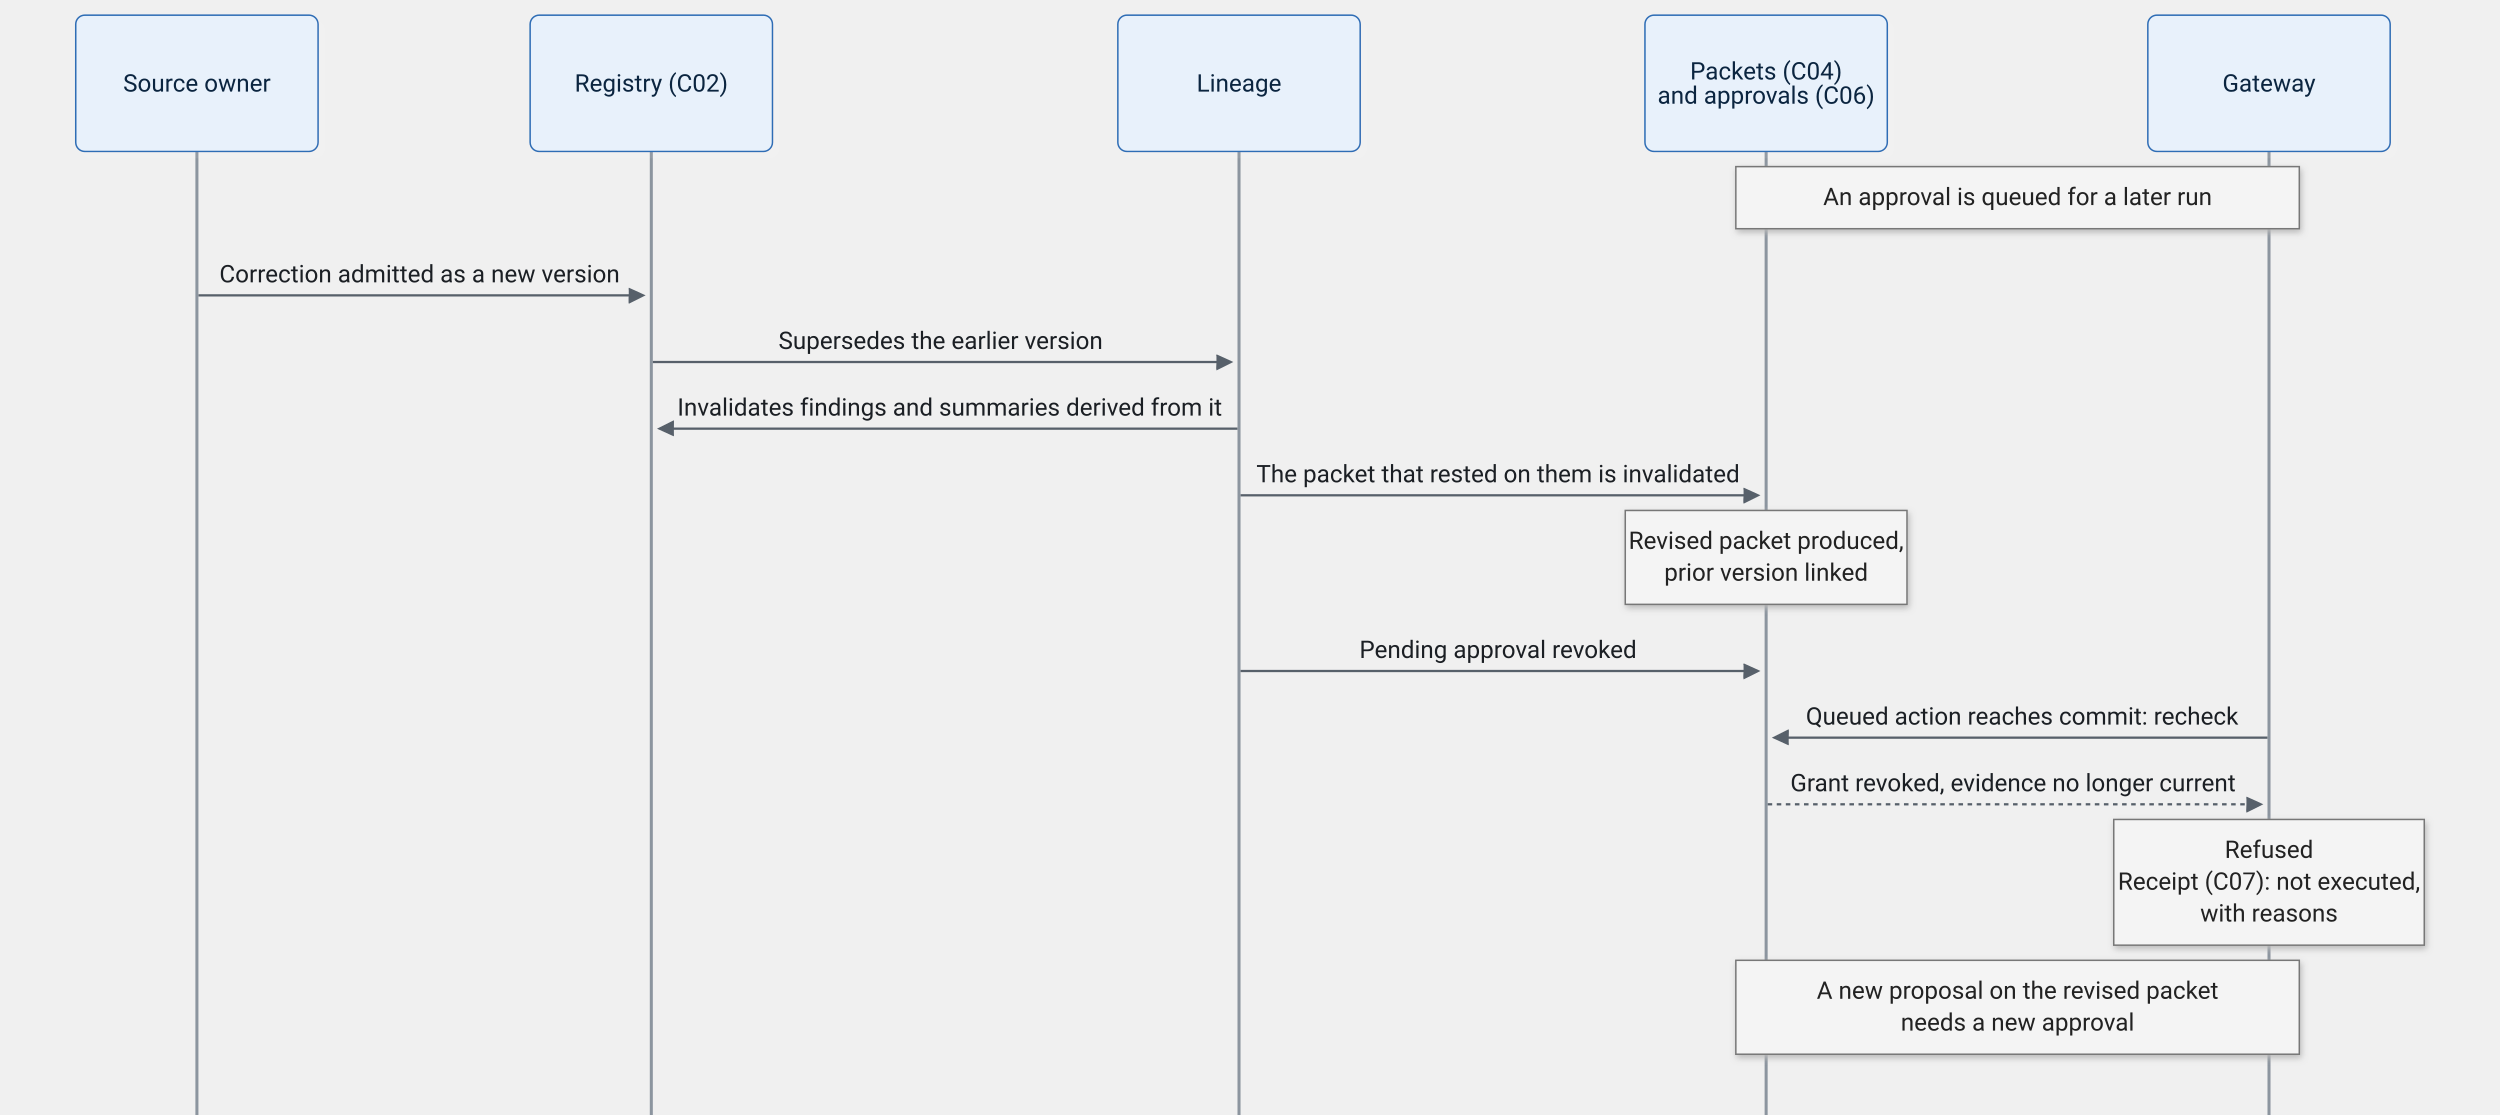
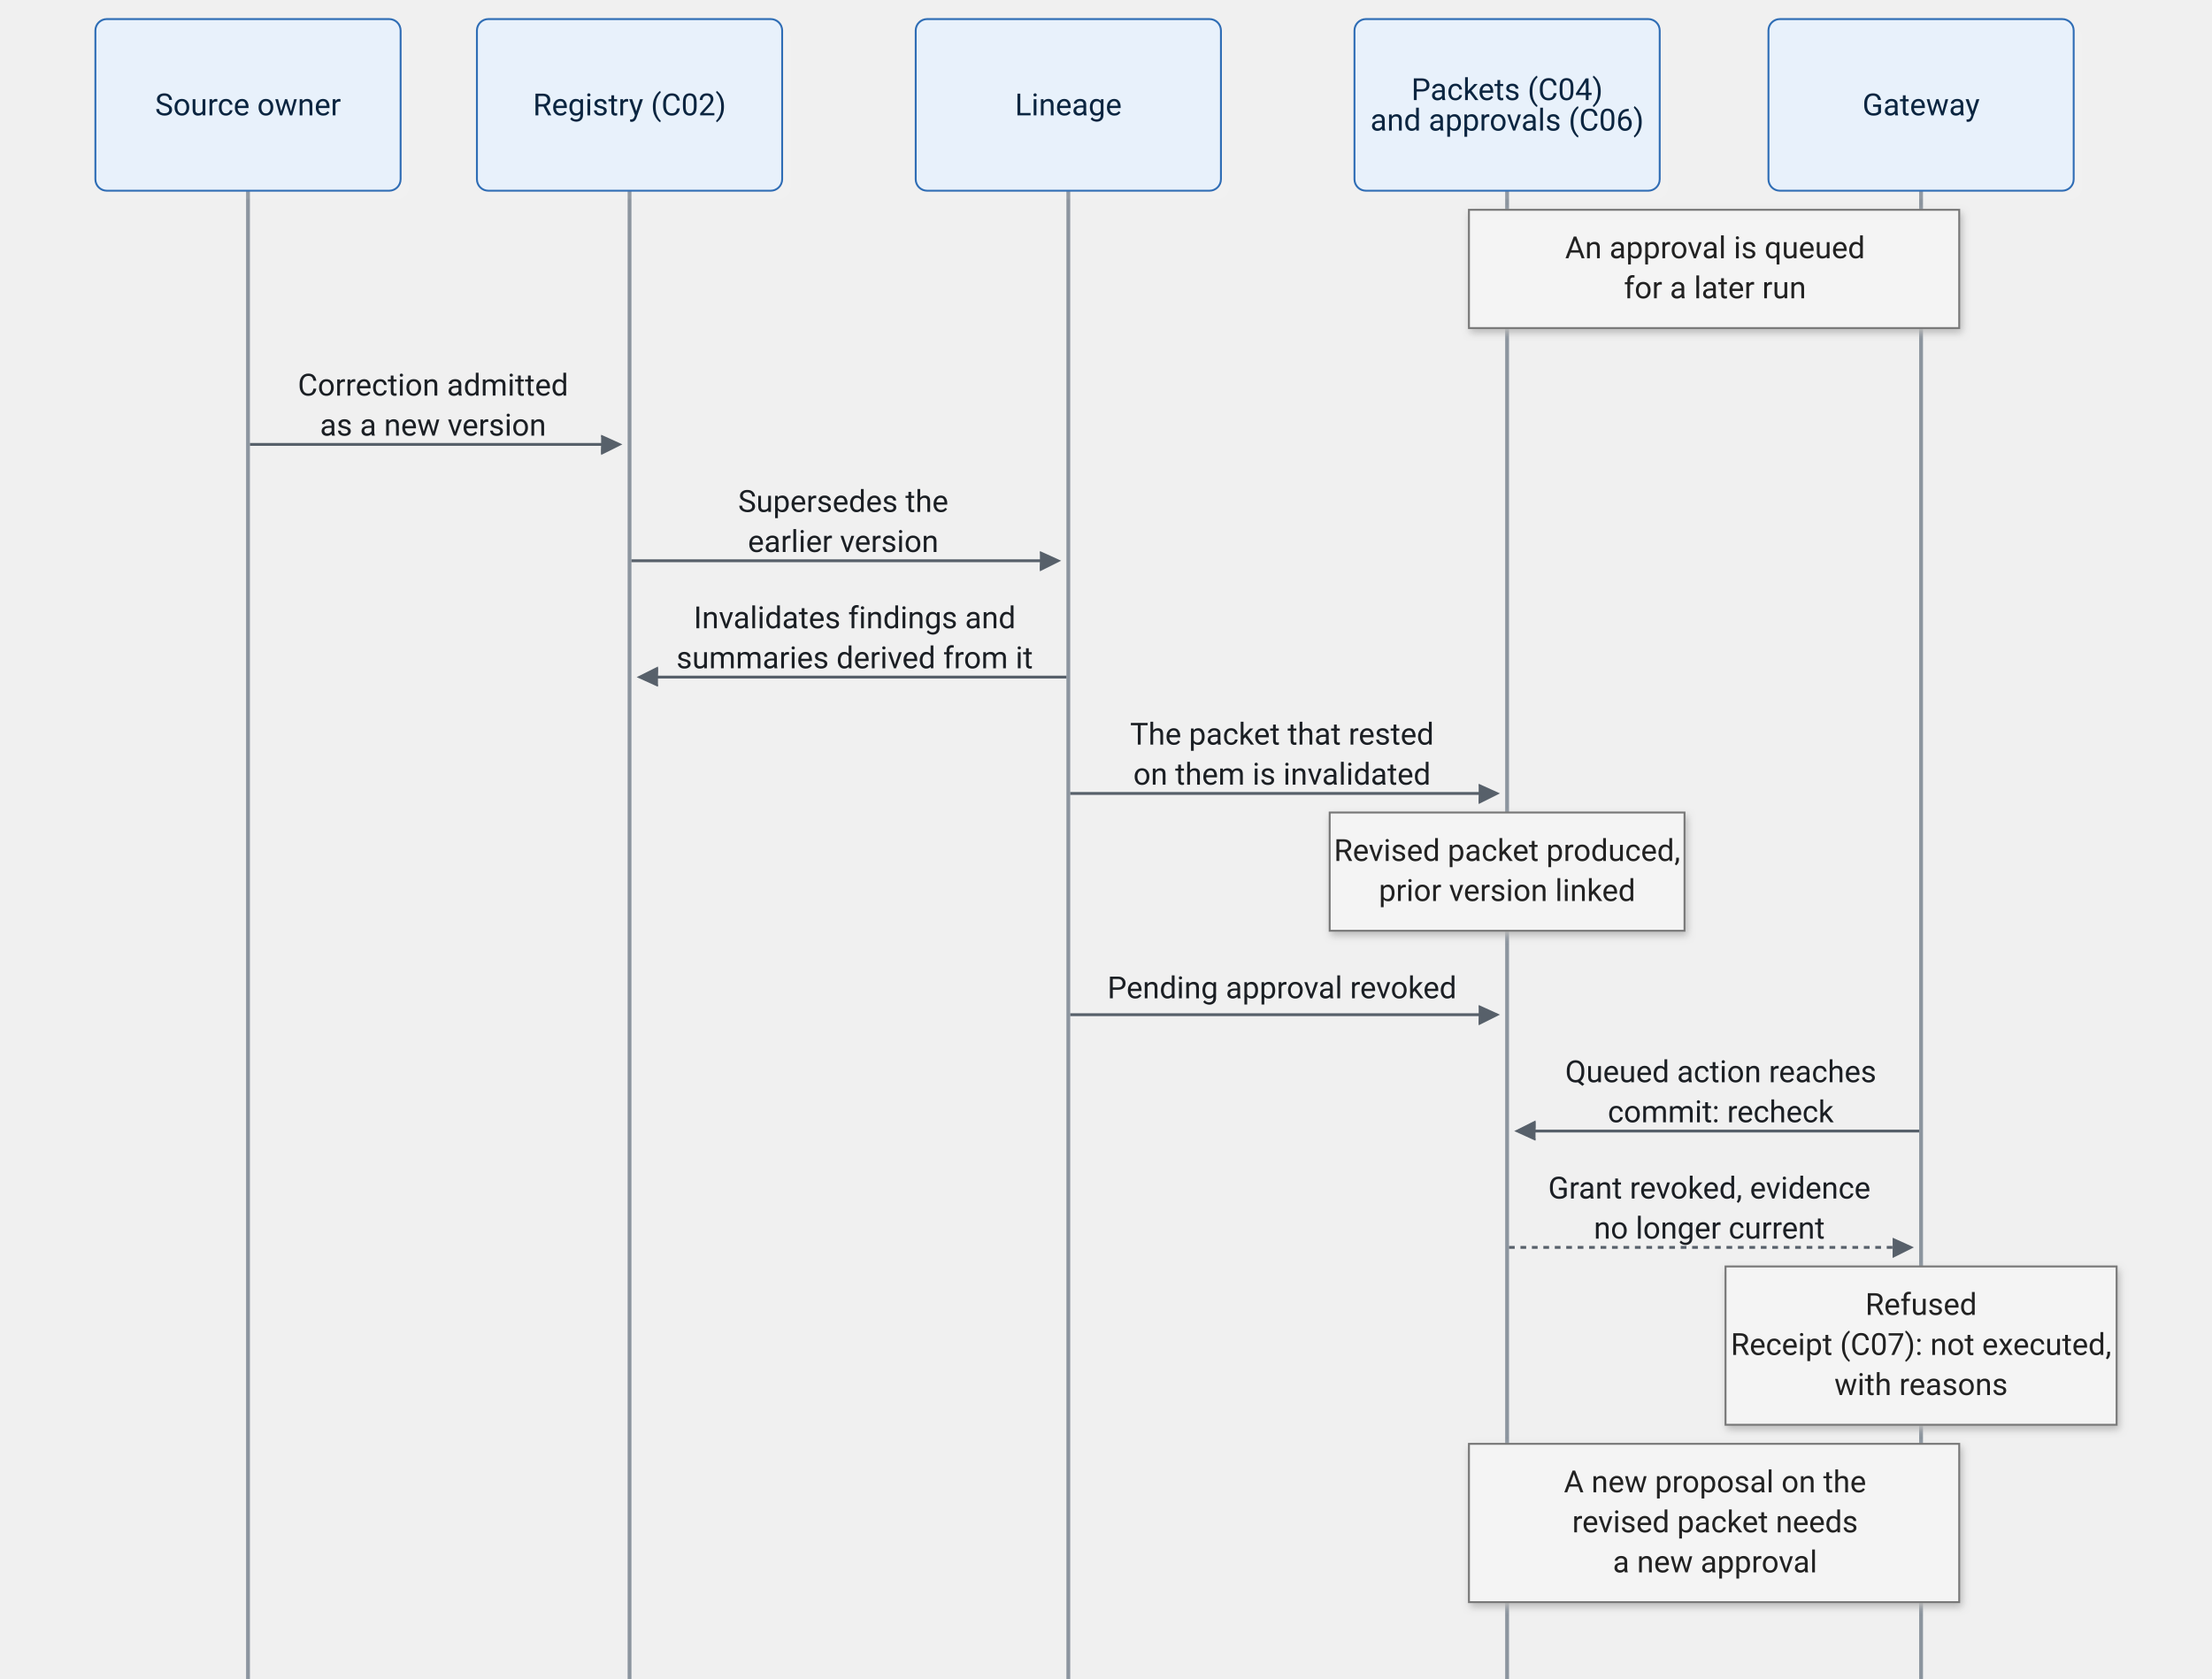
- <svg xmlns="http://www.w3.org/2000/svg" id="my-svg" width="100%" style="max-width: 1650.5px; background-color: white;" viewBox="-50 -10 1650.5 736" role="graphics-document document" aria-roledescription="sequence" aria-describedby="chart-desc-my-svg" aria-labelledby="chart-title-my-svg">
+ <svg xmlns="http://www.w3.org/2000/svg" id="my-svg" width="100%" style="max-width: 1159.5px; background-color: white;" viewBox="-50 -10 1159.5 880" role="graphics-document document" aria-roledescription="sequence" aria-describedby="chart-desc-my-svg" aria-labelledby="chart-title-my-svg">
  <g>
-     <line id="actor4" x1="1448" y1="90" x2="1448" y2="2000" class="actor-line 200" stroke-width="0.5px" stroke="#999" name="G" data-et="life-line" data-id="G" />
+     <line id="actor4" x1="957" y1="90" x2="957" y2="2000" class="actor-line 200" stroke-width="0.5px" stroke="#999" name="G" data-et="life-line" data-id="G" />
    <g id="root-4" data-look="neo" data-et="participant" data-type="participant" data-id="G">
-       <rect x="1368" y="0" fill="#eaeaea" stroke="#666" width="160" height="90" name="G" rx="6" ry="6" class="actor actor-top" data-look="neo" filter="url(#my-svg-drop-shadow)" />
-       <text x="1448" y="45" dominant-baseline="central" alignment-baseline="central" class="actor actor-box" style="text-anchor: middle; font-size: 16px; font-weight: 400;">
-         <tspan x="1448" dy="0">Gateway</tspan>
+       <rect x="877" y="0" fill="#eaeaea" stroke="#666" width="160" height="90" name="G" rx="6" ry="6" class="actor actor-top" data-look="neo" filter="url(#my-svg-drop-shadow)" />
+       <text x="957" y="45" dominant-baseline="central" alignment-baseline="central" class="actor actor-box" style="text-anchor: middle; font-size: 16px; font-weight: 400;">
+         <tspan x="957" dy="0">Gateway</tspan>
      </text>
    </g>
  </g>
  <g>
-     <line id="actor3" x1="1116" y1="90" x2="1116" y2="2000" class="actor-line 200" stroke-width="0.5px" stroke="#999" name="P" data-et="life-line" data-id="P" />
+     <line id="actor3" x1="740" y1="90" x2="740" y2="2000" class="actor-line 200" stroke-width="0.5px" stroke="#999" name="P" data-et="life-line" data-id="P" />
    <g id="root-3" data-look="neo" data-et="participant" data-type="participant" data-id="P">
-       <rect x="1036" y="0" fill="#eaeaea" stroke="#666" width="160" height="90" name="P" rx="6" ry="6" class="actor actor-top" data-look="neo" filter="url(#my-svg-drop-shadow)" />
-       <text x="1116" y="45" dominant-baseline="central" alignment-baseline="central" class="actor actor-box" style="text-anchor: middle; font-size: 16px; font-weight: 400;">
-         <tspan x="1116" dy="-8">Packets (C04)</tspan>
+       <rect x="660" y="0" fill="#eaeaea" stroke="#666" width="160" height="90" name="P" rx="6" ry="6" class="actor actor-top" data-look="neo" filter="url(#my-svg-drop-shadow)" />
+       <text x="740" y="45" dominant-baseline="central" alignment-baseline="central" class="actor actor-box" style="text-anchor: middle; font-size: 16px; font-weight: 400;">
+         <tspan x="740" dy="-8">Packets (C04)</tspan>
      </text>
-       <text x="1116" y="45" dominant-baseline="central" alignment-baseline="central" class="actor actor-box" style="text-anchor: middle; font-size: 16px; font-weight: 400;">
-         <tspan x="1116" dy="8">and approvals (C06)</tspan>
+       <text x="740" y="45" dominant-baseline="central" alignment-baseline="central" class="actor actor-box" style="text-anchor: middle; font-size: 16px; font-weight: 400;">
+         <tspan x="740" dy="8">and approvals (C06)</tspan>
      </text>
    </g>
  </g>
  <g>
-     <line id="actor2" x1="768" y1="90" x2="768" y2="2000" class="actor-line 200" stroke-width="0.5px" stroke="#999" name="L" data-et="life-line" data-id="L" />
+     <line id="actor2" x1="510" y1="90" x2="510" y2="2000" class="actor-line 200" stroke-width="0.5px" stroke="#999" name="L" data-et="life-line" data-id="L" />
    <g id="root-2" data-look="neo" data-et="participant" data-type="participant" data-id="L">
-       <rect x="688" y="0" fill="#eaeaea" stroke="#666" width="160" height="90" name="L" rx="6" ry="6" class="actor actor-top" data-look="neo" filter="url(#my-svg-drop-shadow)" />
-       <text x="768" y="45" dominant-baseline="central" alignment-baseline="central" class="actor actor-box" style="text-anchor: middle; font-size: 16px; font-weight: 400;">
-         <tspan x="768" dy="0">Lineage</tspan>
+       <rect x="430" y="0" fill="#eaeaea" stroke="#666" width="160" height="90" name="L" rx="6" ry="6" class="actor actor-top" data-look="neo" filter="url(#my-svg-drop-shadow)" />
+       <text x="510" y="45" dominant-baseline="central" alignment-baseline="central" class="actor actor-box" style="text-anchor: middle; font-size: 16px; font-weight: 400;">
+         <tspan x="510" dy="0">Lineage</tspan>
      </text>
    </g>
  </g>
  <g>
-     <line id="actor1" x1="380" y1="90" x2="380" y2="2000" class="actor-line 200" stroke-width="0.5px" stroke="#999" name="E" data-et="life-line" data-id="E" />
+     <line id="actor1" x1="280" y1="90" x2="280" y2="2000" class="actor-line 200" stroke-width="0.5px" stroke="#999" name="E" data-et="life-line" data-id="E" />
    <g id="root-1" data-look="neo" data-et="participant" data-type="participant" data-id="E">
-       <rect x="300" y="0" fill="#eaeaea" stroke="#666" width="160" height="90" name="E" rx="6" ry="6" class="actor actor-top" data-look="neo" filter="url(#my-svg-drop-shadow)" />
-       <text x="380" y="45" dominant-baseline="central" alignment-baseline="central" class="actor actor-box" style="text-anchor: middle; font-size: 16px; font-weight: 400;">
-         <tspan x="380" dy="0">Registry (C02)</tspan>
+       <rect x="200" y="0" fill="#eaeaea" stroke="#666" width="160" height="90" name="E" rx="6" ry="6" class="actor actor-top" data-look="neo" filter="url(#my-svg-drop-shadow)" />
+       <text x="280" y="45" dominant-baseline="central" alignment-baseline="central" class="actor actor-box" style="text-anchor: middle; font-size: 16px; font-weight: 400;">
+         <tspan x="280" dy="0">Registry (C02)</tspan>
      </text>
    </g>
  </g>
  <g>
    <line id="actor0" x1="80" y1="90" x2="80" y2="2000" class="actor-line 200" stroke-width="0.5px" stroke="#999" name="S" data-et="life-line" data-id="S" />
    <g id="root-0" data-look="neo" data-et="participant" data-type="participant" data-id="S">
      <rect x="0" y="0" fill="#eaeaea" stroke="#666" width="160" height="90" name="S" rx="6" ry="6" class="actor actor-top" data-look="neo" filter="url(#my-svg-drop-shadow)" />
      <text x="80" y="45" dominant-baseline="central" alignment-baseline="central" class="actor actor-box" style="text-anchor: middle; font-size: 16px; font-weight: 400;">
        <tspan x="80" dy="0">Source owner</tspan>
      </text>
    </g>
  </g>
  <style>#my-svg{font-family:-apple-system,'Segoe UI',Roboto,Helvetica,Arial,sans-serif;font-size:16px;fill:#1B1F24;}@keyframes edge-animation-frame{from{stroke-dashoffset:0;}}@keyframes dash{to{stroke-dashoffset:0;}}#my-svg .edge-animation-slow{stroke-dasharray:9,5!important;stroke-dashoffset:900;animation:dash 50s linear infinite;stroke-linecap:round;}#my-svg .edge-animation-fast{stroke-dasharray:9,5!important;stroke-dashoffset:900;animation:dash 20s linear infinite;stroke-linecap:round;}#my-svg .error-icon{fill:#552222;}#my-svg .error-text{fill:#552222;stroke:#552222;}#my-svg .edge-thickness-normal{stroke-width:1px;}#my-svg .edge-thickness-thick{stroke-width:3.5px;}#my-svg .edge-pattern-solid{stroke-dasharray:0;}#my-svg .edge-thickness-invisible{stroke-width:0;fill:none;}#my-svg .edge-pattern-dashed{stroke-dasharray:3;}#my-svg .edge-pattern-dotted{stroke-dasharray:2;}#my-svg .marker{fill:#57606A;stroke:#57606A;}#my-svg .marker.cross{stroke:#57606A;}#my-svg svg{font-family:-apple-system,'Segoe UI',Roboto,Helvetica,Arial,sans-serif;font-size:16px;}#my-svg p{margin:0;}#my-svg .actor{stroke:#2F6DB5;fill:#E8F1FB;stroke-width:1;}#my-svg rect.actor.outer-path[data-look="neo"]{filter:drop-shadow(1px 2px 2px rgba(185, 185, 185, 1));}#my-svg rect.note[data-look="neo"]{stroke:#777777;fill:#F4F4F4;filter:drop-shadow(1px 2px 2px rgba(185, 185, 185, 1));}#my-svg text.actor&gt;tspan{fill:#0B2540;stroke:none;}#my-svg .actor-line{stroke:#8C959F;}#my-svg .innerArc{stroke-width:1.5;stroke-dasharray:none;}#my-svg .messageLine0{stroke-width:1.5;stroke-dasharray:none;stroke:#57606A;}#my-svg .messageLine1{stroke-width:1.5;stroke-dasharray:2,2;stroke:#57606A;}#my-svg [id$="-arrowhead"] path{fill:#57606A;stroke:#57606A;}#my-svg .sequenceNumber{fill:white;}#my-svg [id$="-sequencenumber"]{fill:#57606A;}#my-svg [id$="-crosshead"] path{fill:#57606A;stroke:#57606A;}#my-svg .messageText{fill:#1B1F24;stroke:none;}#my-svg .labelBox{stroke:#57606A;fill:#F6F8FA;filter:drop-shadow(1px 2px 2px rgba(185, 185, 185, 1));}#my-svg .labelText,#my-svg .labelText&gt;tspan{fill:#1B1F24;stroke:none;}#my-svg .loopText,#my-svg .loopText&gt;tspan{fill:#1B1F24;stroke:none;}#my-svg .sectionTitle,#my-svg .sectionTitle&gt;tspan{fill:#1B1F24;stroke:none;}#my-svg .loopLine{stroke-width:2px;stroke-dasharray:2,2;stroke:#57606A;fill:#57606A;}#my-svg .note{stroke:#777777;fill:#F4F4F4;}#my-svg .noteText,#my-svg .noteText&gt;tspan{fill:#222222;stroke:none;}#my-svg .activation0{fill:#f4f4f4;stroke:#666;}#my-svg .activation1{fill:#f4f4f4;stroke:#666;}#my-svg .activation2{fill:#f4f4f4;stroke:#666;}#my-svg .actorPopupMenu{position:absolute;}#my-svg .actorPopupMenuPanel{position:absolute;fill:#E8F1FB;box-shadow:0px 8px 16px 0px rgba(0,0,0,0.2);filter:drop-shadow(3px 5px 2px rgb(0 0 0 / 0.4));}#my-svg .actor-man circle,#my-svg line{fill:#E8F1FB;stroke-width:2px;}#my-svg g rect.rect{filter:drop-shadow(1px 2px 2px rgba(185, 185, 185, 1));stroke:#9370DB;}#my-svg .node .neo-node{stroke:#9370DB;}#my-svg [data-look="neo"].node rect,#my-svg [data-look="neo"].cluster rect,#my-svg [data-look="neo"].node polygon{stroke:#9370DB;filter:drop-shadow(1px 2px 2px rgba(185, 185, 185, 1));}#my-svg [data-look="neo"].swimlane.cluster rect{filter:none;}#my-svg [data-look="neo"].node path{stroke:#9370DB;stroke-width:1px;}#my-svg [data-look="neo"].node .outer-path{filter:drop-shadow(1px 2px 2px rgba(185, 185, 185, 1));}#my-svg [data-look="neo"].node .neo-line path{stroke:#9370DB;filter:none;}#my-svg [data-look="neo"].node circle{stroke:#9370DB;filter:drop-shadow(1px 2px 2px rgba(185, 185, 185, 1));}#my-svg [data-look="neo"].node circle .state-start{fill:#000000;}#my-svg [data-look="neo"].icon-shape .icon{fill:#9370DB;filter:drop-shadow(1px 2px 2px rgba(185, 185, 185, 1));}#my-svg [data-look="neo"].icon-shape .icon-neo path{stroke:#9370DB;filter:drop-shadow(1px 2px 2px rgba(185, 185, 185, 1));}#my-svg :root{--mermaid-font-family:"trebuchet ms",verdana,arial,sans-serif;}</style>
  <g />
  <defs>
    <symbol id="my-svg-computer" width="24" height="24">
      <path transform="scale(.5)" d="M2 2v13h20v-13h-20zm18 11h-16v-9h16v9zm-10.228 6l.466-1h3.524l.467 1h-4.457zm14.228 3h-24l2-6h2.104l-1.33 4h18.45l-1.297-4h2.073l2 6zm-5-10h-14v-7h14v7z" />
    </symbol>
  </defs>
  <defs>
    <symbol id="my-svg-database" fill-rule="evenodd" clip-rule="evenodd">
      <path transform="scale(.5)" d="M12.258.001l.256.004.255.005.253.008.251.01.249.012.247.015.246.016.242.019.241.02.239.023.236.024.233.027.231.028.229.031.225.032.223.034.22.036.217.038.214.04.211.041.208.043.205.045.201.046.198.048.194.05.191.051.187.053.183.054.18.056.175.057.172.059.168.06.163.061.16.063.155.064.15.066.074.033.073.033.071.034.07.034.069.035.068.035.067.035.066.035.064.036.064.036.062.036.06.036.06.037.058.037.058.037.055.038.055.038.053.038.052.038.051.039.05.039.048.039.047.039.045.04.044.04.043.04.041.04.04.041.039.041.037.041.036.041.034.041.033.042.032.042.03.042.029.042.027.042.026.043.024.043.023.043.021.043.02.043.018.044.017.043.015.044.013.044.012.044.011.045.009.044.007.045.006.045.004.045.002.045.001.045v17l-.001.045-.002.045-.004.045-.006.045-.007.045-.009.044-.011.045-.012.044-.013.044-.015.044-.017.043-.018.044-.02.043-.021.043-.023.043-.024.043-.026.043-.027.042-.029.042-.03.042-.032.042-.033.042-.034.041-.036.041-.037.041-.039.041-.04.041-.041.04-.043.04-.044.04-.045.04-.047.039-.048.039-.05.039-.051.039-.052.038-.053.038-.055.038-.055.038-.058.037-.058.037-.06.037-.06.036-.062.036-.064.036-.064.036-.066.035-.067.035-.068.035-.069.035-.07.034-.071.034-.073.033-.074.033-.15.066-.155.064-.16.063-.163.061-.168.06-.172.059-.175.057-.18.056-.183.054-.187.053-.191.051-.194.05-.198.048-.201.046-.205.045-.208.043-.211.041-.214.04-.217.038-.22.036-.223.034-.225.032-.229.031-.231.028-.233.027-.236.024-.239.023-.241.02-.242.019-.246.016-.247.015-.249.012-.251.01-.253.008-.255.005-.256.004-.258.001-.258-.001-.256-.004-.255-.005-.253-.008-.251-.01-.249-.012-.247-.015-.245-.016-.243-.019-.241-.02-.238-.023-.236-.024-.234-.027-.231-.028-.228-.031-.226-.032-.223-.034-.22-.036-.217-.038-.214-.04-.211-.041-.208-.043-.204-.045-.201-.046-.198-.048-.195-.05-.19-.051-.187-.053-.184-.054-.179-.056-.176-.057-.172-.059-.167-.06-.164-.061-.159-.063-.155-.064-.151-.066-.074-.033-.072-.033-.072-.034-.07-.034-.069-.035-.068-.035-.067-.035-.066-.035-.064-.036-.063-.036-.062-.036-.061-.036-.06-.037-.058-.037-.057-.037-.056-.038-.055-.038-.053-.038-.052-.038-.051-.039-.049-.039-.049-.039-.046-.039-.046-.04-.044-.04-.043-.04-.041-.04-.04-.041-.039-.041-.037-.041-.036-.041-.034-.041-.033-.042-.032-.042-.03-.042-.029-.042-.027-.042-.026-.043-.024-.043-.023-.043-.021-.043-.02-.043-.018-.044-.017-.043-.015-.044-.013-.044-.012-.044-.011-.045-.009-.044-.007-.045-.006-.045-.004-.045-.002-.045-.001-.045v-17l.001-.045.002-.045.004-.045.006-.045.007-.045.009-.044.011-.045.012-.044.013-.044.015-.044.017-.043.018-.044.02-.043.021-.043.023-.043.024-.043.026-.043.027-.042.029-.042.03-.042.032-.042.033-.042.034-.041.036-.041.037-.041.039-.041.04-.041.041-.04.043-.04.044-.04.046-.04.046-.039.049-.039.049-.039.051-.039.052-.038.053-.038.055-.038.056-.038.057-.037.058-.037.06-.037.061-.036.062-.036.063-.036.064-.036.066-.035.067-.035.068-.035.069-.035.07-.034.072-.034.072-.033.074-.033.151-.066.155-.064.159-.063.164-.061.167-.06.172-.059.176-.057.179-.056.184-.054.187-.053.19-.051.195-.05.198-.048.201-.046.204-.045.208-.043.211-.041.214-.04.217-.038.22-.036.223-.034.226-.032.228-.031.231-.028.234-.027.236-.024.238-.023.241-.02.243-.019.245-.016.247-.015.249-.012.251-.01.253-.008.255-.005.256-.004.258-.001.258.001zm-9.258 20.499v.01l.001.021.003.021.004.022.005.021.006.022.007.022.009.023.01.022.011.023.012.023.013.023.015.023.016.024.017.023.018.024.019.024.021.024.022.025.023.024.024.025.052.049.056.05.061.051.066.051.07.051.075.051.079.052.084.052.088.052.092.052.097.052.102.051.105.052.11.052.114.051.119.051.123.051.127.05.131.05.135.05.139.048.144.049.147.047.152.047.155.047.16.045.163.045.167.043.171.043.176.041.178.041.183.039.187.039.19.037.194.035.197.035.202.033.204.031.209.03.212.029.216.027.219.025.222.024.226.021.23.02.233.018.236.016.24.015.243.012.246.01.249.008.253.005.256.004.259.001.26-.001.257-.004.254-.005.25-.008.247-.011.244-.012.241-.014.237-.016.233-.018.231-.021.226-.021.224-.024.22-.026.216-.027.212-.028.21-.031.205-.031.202-.034.198-.034.194-.036.191-.037.187-.039.183-.04.179-.04.175-.042.172-.043.168-.044.163-.045.16-.046.155-.046.152-.047.148-.048.143-.049.139-.049.136-.05.131-.05.126-.05.123-.051.118-.052.114-.051.11-.052.106-.052.101-.052.096-.052.092-.052.088-.053.083-.051.079-.052.074-.052.07-.051.065-.051.06-.051.056-.05.051-.05.023-.024.023-.025.021-.024.02-.024.019-.024.018-.024.017-.024.015-.023.014-.024.013-.023.012-.023.01-.023.01-.022.008-.022.006-.022.006-.022.004-.022.004-.021.001-.021.001-.021v-4.127l-.077.055-.08.053-.083.054-.085.053-.087.052-.09.052-.093.051-.095.05-.097.05-.1.049-.102.049-.105.048-.106.047-.109.047-.111.046-.114.045-.115.045-.118.044-.12.043-.122.042-.124.042-.126.041-.128.04-.13.04-.132.038-.134.038-.135.037-.138.037-.139.035-.142.035-.143.034-.144.033-.147.032-.148.031-.15.03-.151.03-.153.029-.154.027-.156.027-.158.026-.159.025-.161.024-.162.023-.163.022-.165.021-.166.02-.167.019-.169.018-.169.017-.171.016-.173.015-.173.014-.175.013-.175.012-.177.011-.178.01-.179.008-.179.008-.181.006-.182.005-.182.004-.184.003-.184.002h-.37l-.184-.002-.184-.003-.182-.004-.182-.005-.181-.006-.179-.008-.179-.008-.178-.01-.176-.011-.176-.012-.175-.013-.173-.014-.172-.015-.171-.016-.17-.017-.169-.018-.167-.019-.166-.02-.165-.021-.163-.022-.162-.023-.161-.024-.159-.025-.157-.026-.156-.027-.155-.027-.153-.029-.151-.03-.15-.03-.148-.031-.146-.032-.145-.033-.143-.034-.141-.035-.14-.035-.137-.037-.136-.037-.134-.038-.132-.038-.13-.04-.128-.04-.126-.041-.124-.042-.122-.042-.12-.044-.117-.043-.116-.045-.113-.045-.112-.046-.109-.047-.106-.047-.105-.048-.102-.049-.1-.049-.097-.05-.095-.05-.093-.052-.09-.051-.087-.052-.085-.053-.083-.054-.08-.054-.077-.054v4.127zm0-5.654v.011l.001.021.003.021.004.021.005.022.006.022.007.022.009.022.01.022.011.023.012.023.013.023.015.024.016.023.017.024.018.024.019.024.021.024.022.024.023.025.024.024.052.05.056.05.061.05.066.051.07.051.075.052.079.051.084.052.088.052.092.052.097.052.102.052.105.052.11.051.114.051.119.052.123.05.127.051.131.05.135.049.139.049.144.048.147.048.152.047.155.046.16.045.163.045.167.044.171.042.176.042.178.04.183.04.187.038.19.037.194.036.197.034.202.033.204.032.209.03.212.028.216.027.219.025.222.024.226.022.23.02.233.018.236.016.24.014.243.012.246.01.249.008.253.006.256.003.259.001.26-.001.257-.003.254-.006.25-.008.247-.01.244-.012.241-.015.237-.016.233-.018.231-.02.226-.022.224-.024.22-.025.216-.027.212-.029.21-.03.205-.032.202-.033.198-.035.194-.036.191-.037.187-.039.183-.039.179-.041.175-.042.172-.043.168-.044.163-.045.16-.045.155-.047.152-.047.148-.048.143-.048.139-.05.136-.049.131-.05.126-.051.123-.051.118-.051.114-.052.11-.052.106-.052.101-.052.096-.052.092-.052.088-.052.083-.052.079-.052.074-.051.07-.052.065-.051.06-.05.056-.051.051-.049.023-.025.023-.024.021-.025.02-.024.019-.024.018-.024.017-.024.015-.023.014-.023.013-.024.012-.022.01-.023.01-.023.008-.022.006-.022.006-.022.004-.021.004-.022.001-.021.001-.021v-4.139l-.077.054-.08.054-.083.054-.085.052-.087.053-.09.051-.093.051-.095.051-.097.05-.1.049-.102.049-.105.048-.106.047-.109.047-.111.046-.114.045-.115.044-.118.044-.12.044-.122.042-.124.042-.126.041-.128.04-.13.039-.132.039-.134.038-.135.037-.138.036-.139.036-.142.035-.143.033-.144.033-.147.033-.148.031-.15.03-.151.03-.153.028-.154.028-.156.027-.158.026-.159.025-.161.024-.162.023-.163.022-.165.021-.166.02-.167.019-.169.018-.169.017-.171.016-.173.015-.173.014-.175.013-.175.012-.177.011-.178.009-.179.009-.179.007-.181.007-.182.005-.182.004-.184.003-.184.002h-.37l-.184-.002-.184-.003-.182-.004-.182-.005-.181-.007-.179-.007-.179-.009-.178-.009-.176-.011-.176-.012-.175-.013-.173-.014-.172-.015-.171-.016-.17-.017-.169-.018-.167-.019-.166-.02-.165-.021-.163-.022-.162-.023-.161-.024-.159-.025-.157-.026-.156-.027-.155-.028-.153-.028-.151-.03-.15-.03-.148-.031-.146-.033-.145-.033-.143-.033-.141-.035-.14-.036-.137-.036-.136-.037-.134-.038-.132-.039-.13-.039-.128-.04-.126-.041-.124-.042-.122-.043-.12-.043-.117-.044-.116-.044-.113-.046-.112-.046-.109-.046-.106-.047-.105-.048-.102-.049-.1-.049-.097-.05-.095-.051-.093-.051-.09-.051-.087-.053-.085-.052-.083-.054-.08-.054-.077-.054v4.139zm0-5.666v.011l.001.02.003.022.004.021.005.022.006.021.007.022.009.023.01.022.011.023.012.023.013.023.015.023.016.024.017.024.018.023.019.024.021.025.022.024.023.024.024.025.052.05.056.05.061.05.066.051.07.051.075.052.079.051.084.052.088.052.092.052.097.052.102.052.105.051.11.052.114.051.119.051.123.051.127.05.131.05.135.05.139.049.144.048.147.048.152.047.155.046.16.045.163.045.167.043.171.043.176.042.178.04.183.04.187.038.19.037.194.036.197.034.202.033.204.032.209.03.212.028.216.027.219.025.222.024.226.021.23.02.233.018.236.017.24.014.243.012.246.01.249.008.253.006.256.003.259.001.26-.001.257-.003.254-.006.25-.008.247-.01.244-.013.241-.014.237-.016.233-.018.231-.02.226-.022.224-.024.22-.025.216-.027.212-.029.21-.03.205-.032.202-.033.198-.035.194-.036.191-.037.187-.039.183-.039.179-.041.175-.042.172-.043.168-.044.163-.045.16-.045.155-.047.152-.047.148-.048.143-.049.139-.049.136-.049.131-.051.126-.05.123-.051.118-.052.114-.051.11-.052.106-.052.101-.052.096-.052.092-.052.088-.052.083-.052.079-.052.074-.052.07-.051.065-.051.06-.051.056-.05.051-.049.023-.025.023-.025.021-.024.02-.024.019-.024.018-.024.017-.024.015-.023.014-.024.013-.023.012-.023.01-.022.01-.023.008-.022.006-.022.006-.022.004-.022.004-.021.001-.021.001-.021v-4.153l-.077.054-.08.054-.083.053-.085.053-.087.053-.09.051-.093.051-.095.051-.097.05-.1.049-.102.048-.105.048-.106.048-.109.046-.111.046-.114.046-.115.044-.118.044-.12.043-.122.043-.124.042-.126.041-.128.04-.13.039-.132.039-.134.038-.135.037-.138.036-.139.036-.142.034-.143.034-.144.033-.147.032-.148.032-.15.03-.151.03-.153.028-.154.028-.156.027-.158.026-.159.024-.161.024-.162.023-.163.023-.165.021-.166.02-.167.019-.169.018-.169.017-.171.016-.173.015-.173.014-.175.013-.175.012-.177.01-.178.01-.179.009-.179.007-.181.006-.182.006-.182.004-.184.003-.184.001-.185.001-.185-.001-.184-.001-.184-.003-.182-.004-.182-.006-.181-.006-.179-.007-.179-.009-.178-.01-.176-.01-.176-.012-.175-.013-.173-.014-.172-.015-.171-.016-.17-.017-.169-.018-.167-.019-.166-.02-.165-.021-.163-.023-.162-.023-.161-.024-.159-.024-.157-.026-.156-.027-.155-.028-.153-.028-.151-.03-.15-.03-.148-.032-.146-.032-.145-.033-.143-.034-.141-.034-.14-.036-.137-.036-.136-.037-.134-.038-.132-.039-.13-.039-.128-.041-.126-.041-.124-.041-.122-.043-.12-.043-.117-.044-.116-.044-.113-.046-.112-.046-.109-.046-.106-.048-.105-.048-.102-.048-.1-.05-.097-.049-.095-.051-.093-.051-.09-.052-.087-.052-.085-.053-.083-.053-.08-.054-.077-.054v4.153zm8.74-8.179l-.257.004-.254.005-.25.008-.247.011-.244.012-.241.014-.237.016-.233.018-.231.021-.226.022-.224.023-.22.026-.216.027-.212.028-.21.031-.205.032-.202.033-.198.034-.194.036-.191.038-.187.038-.183.04-.179.041-.175.042-.172.043-.168.043-.163.045-.16.046-.155.046-.152.048-.148.048-.143.048-.139.049-.136.05-.131.05-.126.051-.123.051-.118.051-.114.052-.11.052-.106.052-.101.052-.096.052-.092.052-.088.052-.083.052-.079.052-.074.051-.07.052-.065.051-.06.05-.056.05-.051.05-.023.025-.023.024-.021.024-.02.025-.019.024-.018.024-.017.023-.015.024-.014.023-.013.023-.012.023-.01.023-.01.022-.008.022-.006.023-.006.021-.004.022-.004.021-.001.021-.001.021.001.021.001.021.004.021.004.022.006.021.006.023.008.022.01.022.01.023.012.023.013.023.014.023.015.024.017.023.018.024.019.024.02.025.021.024.023.024.023.025.051.05.056.05.06.05.065.051.07.052.074.051.079.052.083.052.088.052.092.052.096.052.101.052.106.052.11.052.114.052.118.051.123.051.126.051.131.05.136.05.139.049.143.048.148.048.152.048.155.046.16.046.163.045.168.043.172.043.175.042.179.041.183.04.187.038.191.038.194.036.198.034.202.033.205.032.21.031.212.028.216.027.22.026.224.023.226.022.231.021.233.018.237.016.241.014.244.012.247.011.25.008.254.005.257.004.26.001.26-.001.257-.004.254-.005.25-.008.247-.011.244-.012.241-.014.237-.016.233-.018.231-.021.226-.022.224-.023.22-.026.216-.027.212-.028.21-.031.205-.032.202-.033.198-.034.194-.036.191-.038.187-.038.183-.04.179-.041.175-.042.172-.043.168-.043.163-.045.16-.046.155-.046.152-.048.148-.048.143-.048.139-.049.136-.05.131-.05.126-.051.123-.051.118-.051.114-.052.11-.052.106-.052.101-.052.096-.052.092-.052.088-.052.083-.052.079-.052.074-.051.07-.052.065-.051.06-.05.056-.05.051-.05.023-.025.023-.024.021-.024.02-.025.019-.024.018-.024.017-.023.015-.024.014-.023.013-.023.012-.023.01-.023.01-.022.008-.022.006-.023.006-.021.004-.022.004-.021.001-.021.001-.021-.001-.021-.001-.021-.004-.021-.004-.022-.006-.021-.006-.023-.008-.022-.01-.022-.01-.023-.012-.023-.013-.023-.014-.023-.015-.024-.017-.023-.018-.024-.019-.024-.02-.025-.021-.024-.023-.024-.023-.025-.051-.05-.056-.05-.06-.05-.065-.051-.07-.052-.074-.051-.079-.052-.083-.052-.088-.052-.092-.052-.096-.052-.101-.052-.106-.052-.11-.052-.114-.052-.118-.051-.123-.051-.126-.051-.131-.05-.136-.05-.139-.049-.143-.048-.148-.048-.152-.048-.155-.046-.16-.046-.163-.045-.168-.043-.172-.043-.175-.042-.179-.041-.183-.04-.187-.038-.191-.038-.194-.036-.198-.034-.202-.033-.205-.032-.21-.031-.212-.028-.216-.027-.22-.026-.224-.023-.226-.022-.231-.021-.233-.018-.237-.016-.241-.014-.244-.012-.247-.011-.25-.008-.254-.005-.257-.004-.26-.001-.26.001z" />
    </symbol>
  </defs>
  <defs>
    <symbol id="my-svg-clock" width="24" height="24">
      <path transform="scale(.5)" d="M12 2c5.514 0 10 4.486 10 10s-4.486 10-10 10-10-4.486-10-10 4.486-10 10-10zm0-2c-6.627 0-12 5.373-12 12s5.373 12 12 12 12-5.373 12-12-5.373-12-12-12zm5.848 12.459c.202.038.202.333.001.372-1.907.361-6.045 1.111-6.547 1.111-.719 0-1.301-.582-1.301-1.301 0-.512.77-5.447 1.125-7.445.034-.192.312-.181.343.014l.985 6.238 5.394 1.011z" />
    </symbol>
  </defs>
  <defs>
    <marker id="my-svg-arrowhead" refX="7.9" refY="5" markerUnits="userSpaceOnUse" markerWidth="12" markerHeight="12" orient="auto-start-reverse">
      <path d="M -1 0 L 10 5 L 0 10 z" />
    </marker>
  </defs>
  <defs>
    <marker id="my-svg-crosshead" markerWidth="15" markerHeight="8" orient="auto" refX="4" refY="4.5">
      <path fill="none" stroke="#000000" stroke-width="1pt" d="M 1,2 L 6,7 M 6,2 L 1,7" style="stroke-dasharray: 0, 0;" />
    </marker>
  </defs>
  <defs>
    <marker id="my-svg-filled-head" refX="15.5" refY="7" markerWidth="20" markerHeight="28" orient="auto">
      <path d="M 18,7 L9,13 L14,7 L9,1 Z" />
    </marker>
  </defs>
  <defs>
    <marker id="my-svg-sequencenumber" refX="15" refY="15" markerWidth="60" markerHeight="40" orient="auto">
      <circle cx="15" cy="15" r="6" />
    </marker>
  </defs>
  <defs>
    <marker id="my-svg-solidTopArrowHead" refX="7.9" refY="7.25" markerUnits="userSpaceOnUse" markerWidth="12" markerHeight="12" orient="auto-start-reverse">
      <path d="M 0 0 L 10 8 L 0 8 z" />
    </marker>
  </defs>
  <defs>
    <marker id="my-svg-solidBottomArrowHead" refX="7.9" refY="0.75" markerUnits="userSpaceOnUse" markerWidth="12" markerHeight="12" orient="auto-start-reverse">
      <path d="M 0 0 L 10 0 L 0 8 z" />
    </marker>
  </defs>
  <defs>
    <marker id="my-svg-stickTopArrowHead" refX="7.5" refY="7" markerUnits="userSpaceOnUse" markerWidth="12" markerHeight="12" orient="auto-start-reverse">
      <path d="M 0 0 L 7 7" stroke="black" stroke-width="1.5" fill="none" />
    </marker>
  </defs>
  <defs>
    <marker id="my-svg-stickBottomArrowHead" refX="7.5" refY="0" markerUnits="userSpaceOnUse" markerWidth="12" markerHeight="12" orient="auto-start-reverse">
      <path d="M 0 7 L 7 0" stroke="black" stroke-width="1.5" fill="none" />
    </marker>
  </defs>
  <defs>
    <filter id="my-svg-drop-shadow" height="130%" width="130%">
      <feDropShadow dx="4" dy="4" stdDeviation="0" flood-opacity="0.06" flood-color="#FFFFFF" />
    </filter>
  </defs>
  <g data-et="note" data-id="i0">
-     <rect x="1096" y="100" fill="#EDF2AE" stroke="#666" width="372" height="41" class="note" data-look="neo" />
-     <text x="1282" y="105" text-anchor="middle" dominant-baseline="middle" alignment-baseline="middle" class="noteText" dy="1em" style="font-size: 16px; font-weight: 400;">
-       <tspan x="1282">An approval is queued for a later run</tspan>
+     <rect x="720" y="100" fill="#EDF2AE" stroke="#666" width="257" height="62" class="note" data-look="neo" />
+     <text x="849" y="105" text-anchor="middle" dominant-baseline="middle" alignment-baseline="middle" class="noteText" dy="1em" style="font-size: 16px; font-weight: 400;">
+       <tspan x="849">An approval is queued</tspan>
+     </text>
+     <text x="849" y="126" text-anchor="middle" dominant-baseline="middle" alignment-baseline="middle" class="noteText" dy="1em" style="font-size: 16px; font-weight: 400;">
+       <tspan x="849">for a later run</tspan>
    </text>
  </g>
  <g data-et="note" data-id="i5">
-     <rect x="1023" y="327" fill="#EDF2AE" stroke="#666" width="186" height="62" class="note" data-look="neo" />
-     <text x="1116" y="332" text-anchor="middle" dominant-baseline="middle" alignment-baseline="middle" class="noteText" dy="1em" style="font-size: 16px; font-weight: 400;">
-       <tspan x="1116">Revised packet produced,</tspan>
+     <rect x="647" y="416" fill="#EDF2AE" stroke="#666" width="186" height="62" class="note" data-look="neo" />
+     <text x="740" y="421" text-anchor="middle" dominant-baseline="middle" alignment-baseline="middle" class="noteText" dy="1em" style="font-size: 16px; font-weight: 400;">
+       <tspan x="740">Revised packet produced,</tspan>
    </text>
-     <text x="1116" y="353" text-anchor="middle" dominant-baseline="middle" alignment-baseline="middle" class="noteText" dy="1em" style="font-size: 16px; font-weight: 400;">
-       <tspan x="1116">prior version linked</tspan>
+     <text x="740" y="442" text-anchor="middle" dominant-baseline="middle" alignment-baseline="middle" class="noteText" dy="1em" style="font-size: 16px; font-weight: 400;">
+       <tspan x="740">prior version linked</tspan>
    </text>
  </g>
  <g data-et="note" data-id="i9">
-     <rect x="1345.5" y="531" fill="#EDF2AE" stroke="#666" width="205" height="83" class="note" data-look="neo" />
-     <text x="1448" y="536" text-anchor="middle" dominant-baseline="middle" alignment-baseline="middle" class="noteText" dy="1em" style="font-size: 16px; font-weight: 400;">
-       <tspan x="1448">Refused</tspan>
+     <rect x="854.5" y="654" fill="#EDF2AE" stroke="#666" width="205" height="83" class="note" data-look="neo" />
+     <text x="957" y="659" text-anchor="middle" dominant-baseline="middle" alignment-baseline="middle" class="noteText" dy="1em" style="font-size: 16px; font-weight: 400;">
+       <tspan x="957">Refused</tspan>
    </text>
-     <text x="1448" y="557" text-anchor="middle" dominant-baseline="middle" alignment-baseline="middle" class="noteText" dy="1em" style="font-size: 16px; font-weight: 400;">
-       <tspan x="1448">Receipt (C07): not executed,</tspan>
+     <text x="957" y="680" text-anchor="middle" dominant-baseline="middle" alignment-baseline="middle" class="noteText" dy="1em" style="font-size: 16px; font-weight: 400;">
+       <tspan x="957">Receipt (C07): not executed,</tspan>
    </text>
-     <text x="1448" y="578" text-anchor="middle" dominant-baseline="middle" alignment-baseline="middle" class="noteText" dy="1em" style="font-size: 16px; font-weight: 400;">
-       <tspan x="1448">with reasons</tspan>
+     <text x="957" y="701" text-anchor="middle" dominant-baseline="middle" alignment-baseline="middle" class="noteText" dy="1em" style="font-size: 16px; font-weight: 400;">
+       <tspan x="957">with reasons</tspan>
    </text>
  </g>
  <g data-et="note" data-id="i10">
-     <rect x="1096" y="624" fill="#EDF2AE" stroke="#666" width="372" height="62" class="note" data-look="neo" />
-     <text x="1282" y="629" text-anchor="middle" dominant-baseline="middle" alignment-baseline="middle" class="noteText" dy="1em" style="font-size: 16px; font-weight: 400;">
-       <tspan x="1282">A new proposal on the revised packet</tspan>
+     <rect x="720" y="747" fill="#EDF2AE" stroke="#666" width="257" height="83" class="note" data-look="neo" />
+     <text x="849" y="752" text-anchor="middle" dominant-baseline="middle" alignment-baseline="middle" class="noteText" dy="1em" style="font-size: 16px; font-weight: 400;">
+       <tspan x="849">A new proposal on the</tspan>
    </text>
-     <text x="1282" y="650" text-anchor="middle" dominant-baseline="middle" alignment-baseline="middle" class="noteText" dy="1em" style="font-size: 16px; font-weight: 400;">
-       <tspan x="1282">needs a new approval</tspan>
+     <text x="849" y="773" text-anchor="middle" dominant-baseline="middle" alignment-baseline="middle" class="noteText" dy="1em" style="font-size: 16px; font-weight: 400;">
+       <tspan x="849">revised packet needs</tspan>
+     </text>
+     <text x="849" y="794" text-anchor="middle" dominant-baseline="middle" alignment-baseline="middle" class="noteText" dy="1em" style="font-size: 16px; font-weight: 400;">
+       <tspan x="849">a new approval</tspan>
    </text>
  </g>
-   <text x="227" y="156" text-anchor="middle" dominant-baseline="middle" alignment-baseline="middle" class="messageText" dy="1em" style="font-size: 16px; font-weight: 400;">Correction admitted as a new version</text>
-   <line x1="81" y1="185" x2="373" y2="185" class="messageLine0" data-et="message" data-id="i1" data-from="S" data-to="E" stroke-width="2" stroke="none" marker-end="url(#my-svg-arrowhead)" style="fill: none;" />
-   <text x="571" y="200" text-anchor="middle" dominant-baseline="middle" alignment-baseline="middle" class="messageText" dy="1em" style="font-size: 16px; font-weight: 400;">Supersedes the earlier version</text>
-   <line x1="381" y1="229" x2="761" y2="229" class="messageLine0" data-et="message" data-id="i2" data-from="E" data-to="L" stroke-width="2" stroke="none" marker-end="url(#my-svg-arrowhead)" style="fill: none;" />
-   <text x="577" y="244" text-anchor="middle" dominant-baseline="middle" alignment-baseline="middle" class="messageText" dy="1em" style="font-size: 16px; font-weight: 400;">Invalidates findings and summaries derived from it</text>
-   <line x1="767" y1="273" x2="387" y2="273" class="messageLine0" data-et="message" data-id="i3" data-from="L" data-to="E" stroke-width="2" stroke="none" marker-end="url(#my-svg-arrowhead)" style="fill: none;" />
-   <text x="939" y="288" text-anchor="middle" dominant-baseline="middle" alignment-baseline="middle" class="messageText" dy="1em" style="font-size: 16px; font-weight: 400;">The packet that rested on them is invalidated</text>
-   <line x1="769" y1="317" x2="1109" y2="317" class="messageLine0" data-et="message" data-id="i4" data-from="L" data-to="P" stroke-width="2" stroke="none" marker-end="url(#my-svg-arrowhead)" style="fill: none;" />
-   <text x="939" y="404" text-anchor="middle" dominant-baseline="middle" alignment-baseline="middle" class="messageText" dy="1em" style="font-size: 16px; font-weight: 400;">Pending approval revoked</text>
-   <line x1="769" y1="433" x2="1109" y2="433" class="messageLine0" data-et="message" data-id="i6" data-from="L" data-to="P" stroke-width="2" stroke="none" marker-end="url(#my-svg-arrowhead)" style="fill: none;" />
-   <text x="1285" y="448" text-anchor="middle" dominant-baseline="middle" alignment-baseline="middle" class="messageText" dy="1em" style="font-size: 16px; font-weight: 400;">Queued action reaches commit: recheck</text>
-   <line x1="1447" y1="477" x2="1123" y2="477" class="messageLine0" data-et="message" data-id="i7" data-from="G" data-to="P" stroke-width="2" stroke="none" marker-end="url(#my-svg-arrowhead)" style="fill: none;" />
-   <text x="1279" y="492" text-anchor="middle" dominant-baseline="middle" alignment-baseline="middle" class="messageText" dy="1em" style="font-size: 16px; font-weight: 400;">Grant revoked, evidence no longer current</text>
-   <line x1="1117" y1="521" x2="1441" y2="521" class="messageLine1" data-et="message" data-id="i8" data-from="P" data-to="G" stroke-width="2" stroke="none" marker-end="url(#my-svg-arrowhead)" style="stroke-dasharray: 3, 3; fill: none;" />
+   <text x="177" y="177" text-anchor="middle" dominant-baseline="middle" alignment-baseline="middle" class="messageText" dy="1em" style="font-size: 16px; font-weight: 400;">Correction admitted</text>
+   <text x="177" y="198" text-anchor="middle" dominant-baseline="middle" alignment-baseline="middle" class="messageText" dy="1em" style="font-size: 16px; font-weight: 400;">as a new version</text>
+   <line x1="81" y1="223" x2="273" y2="223" class="messageLine0" data-et="message" data-id="i1" data-from="S" data-to="E" stroke-width="2" stroke="none" marker-end="url(#my-svg-arrowhead)" style="fill: none;" />
+   <text x="392" y="238" text-anchor="middle" dominant-baseline="middle" alignment-baseline="middle" class="messageText" dy="1em" style="font-size: 16px; font-weight: 400;">Supersedes the</text>
+   <text x="392" y="259" text-anchor="middle" dominant-baseline="middle" alignment-baseline="middle" class="messageText" dy="1em" style="font-size: 16px; font-weight: 400;">earlier version</text>
+   <line x1="281" y1="284" x2="503" y2="284" class="messageLine0" data-et="message" data-id="i2" data-from="E" data-to="L" stroke-width="2" stroke="none" marker-end="url(#my-svg-arrowhead)" style="fill: none;" />
+   <text x="398" y="299" text-anchor="middle" dominant-baseline="middle" alignment-baseline="middle" class="messageText" dy="1em" style="font-size: 16px; font-weight: 400;">Invalidates findings and</text>
+   <text x="398" y="320" text-anchor="middle" dominant-baseline="middle" alignment-baseline="middle" class="messageText" dy="1em" style="font-size: 16px; font-weight: 400;">summaries derived from it</text>
+   <line x1="509" y1="345" x2="287" y2="345" class="messageLine0" data-et="message" data-id="i3" data-from="L" data-to="E" stroke-width="2" stroke="none" marker-end="url(#my-svg-arrowhead)" style="fill: none;" />
+   <text x="622" y="360" text-anchor="middle" dominant-baseline="middle" alignment-baseline="middle" class="messageText" dy="1em" style="font-size: 16px; font-weight: 400;">The packet that rested</text>
+   <text x="622" y="381" text-anchor="middle" dominant-baseline="middle" alignment-baseline="middle" class="messageText" dy="1em" style="font-size: 16px; font-weight: 400;">on them is invalidated</text>
+   <line x1="511" y1="406" x2="733" y2="406" class="messageLine0" data-et="message" data-id="i4" data-from="L" data-to="P" stroke-width="2" stroke="none" marker-end="url(#my-svg-arrowhead)" style="fill: none;" />
+   <text x="622" y="493" text-anchor="middle" dominant-baseline="middle" alignment-baseline="middle" class="messageText" dy="1em" style="font-size: 16px; font-weight: 400;">Pending approval revoked</text>
+   <line x1="511" y1="522" x2="733" y2="522" class="messageLine0" data-et="message" data-id="i6" data-from="L" data-to="P" stroke-width="2" stroke="none" marker-end="url(#my-svg-arrowhead)" style="fill: none;" />
+   <text x="852" y="537" text-anchor="middle" dominant-baseline="middle" alignment-baseline="middle" class="messageText" dy="1em" style="font-size: 16px; font-weight: 400;">Queued action reaches</text>
+   <text x="852" y="558" text-anchor="middle" dominant-baseline="middle" alignment-baseline="middle" class="messageText" dy="1em" style="font-size: 16px; font-weight: 400;">commit: recheck</text>
+   <line x1="956" y1="583" x2="747" y2="583" class="messageLine0" data-et="message" data-id="i7" data-from="G" data-to="P" stroke-width="2" stroke="none" marker-end="url(#my-svg-arrowhead)" style="fill: none;" />
+   <text x="846" y="598" text-anchor="middle" dominant-baseline="middle" alignment-baseline="middle" class="messageText" dy="1em" style="font-size: 16px; font-weight: 400;">Grant revoked, evidence</text>
+   <text x="846" y="619" text-anchor="middle" dominant-baseline="middle" alignment-baseline="middle" class="messageText" dy="1em" style="font-size: 16px; font-weight: 400;">no longer current</text>
+   <line x1="741" y1="644" x2="950" y2="644" class="messageLine1" data-et="message" data-id="i8" data-from="P" data-to="G" stroke-width="2" stroke="none" marker-end="url(#my-svg-arrowhead)" style="stroke-dasharray: 3, 3; fill: none;" />
</svg>
